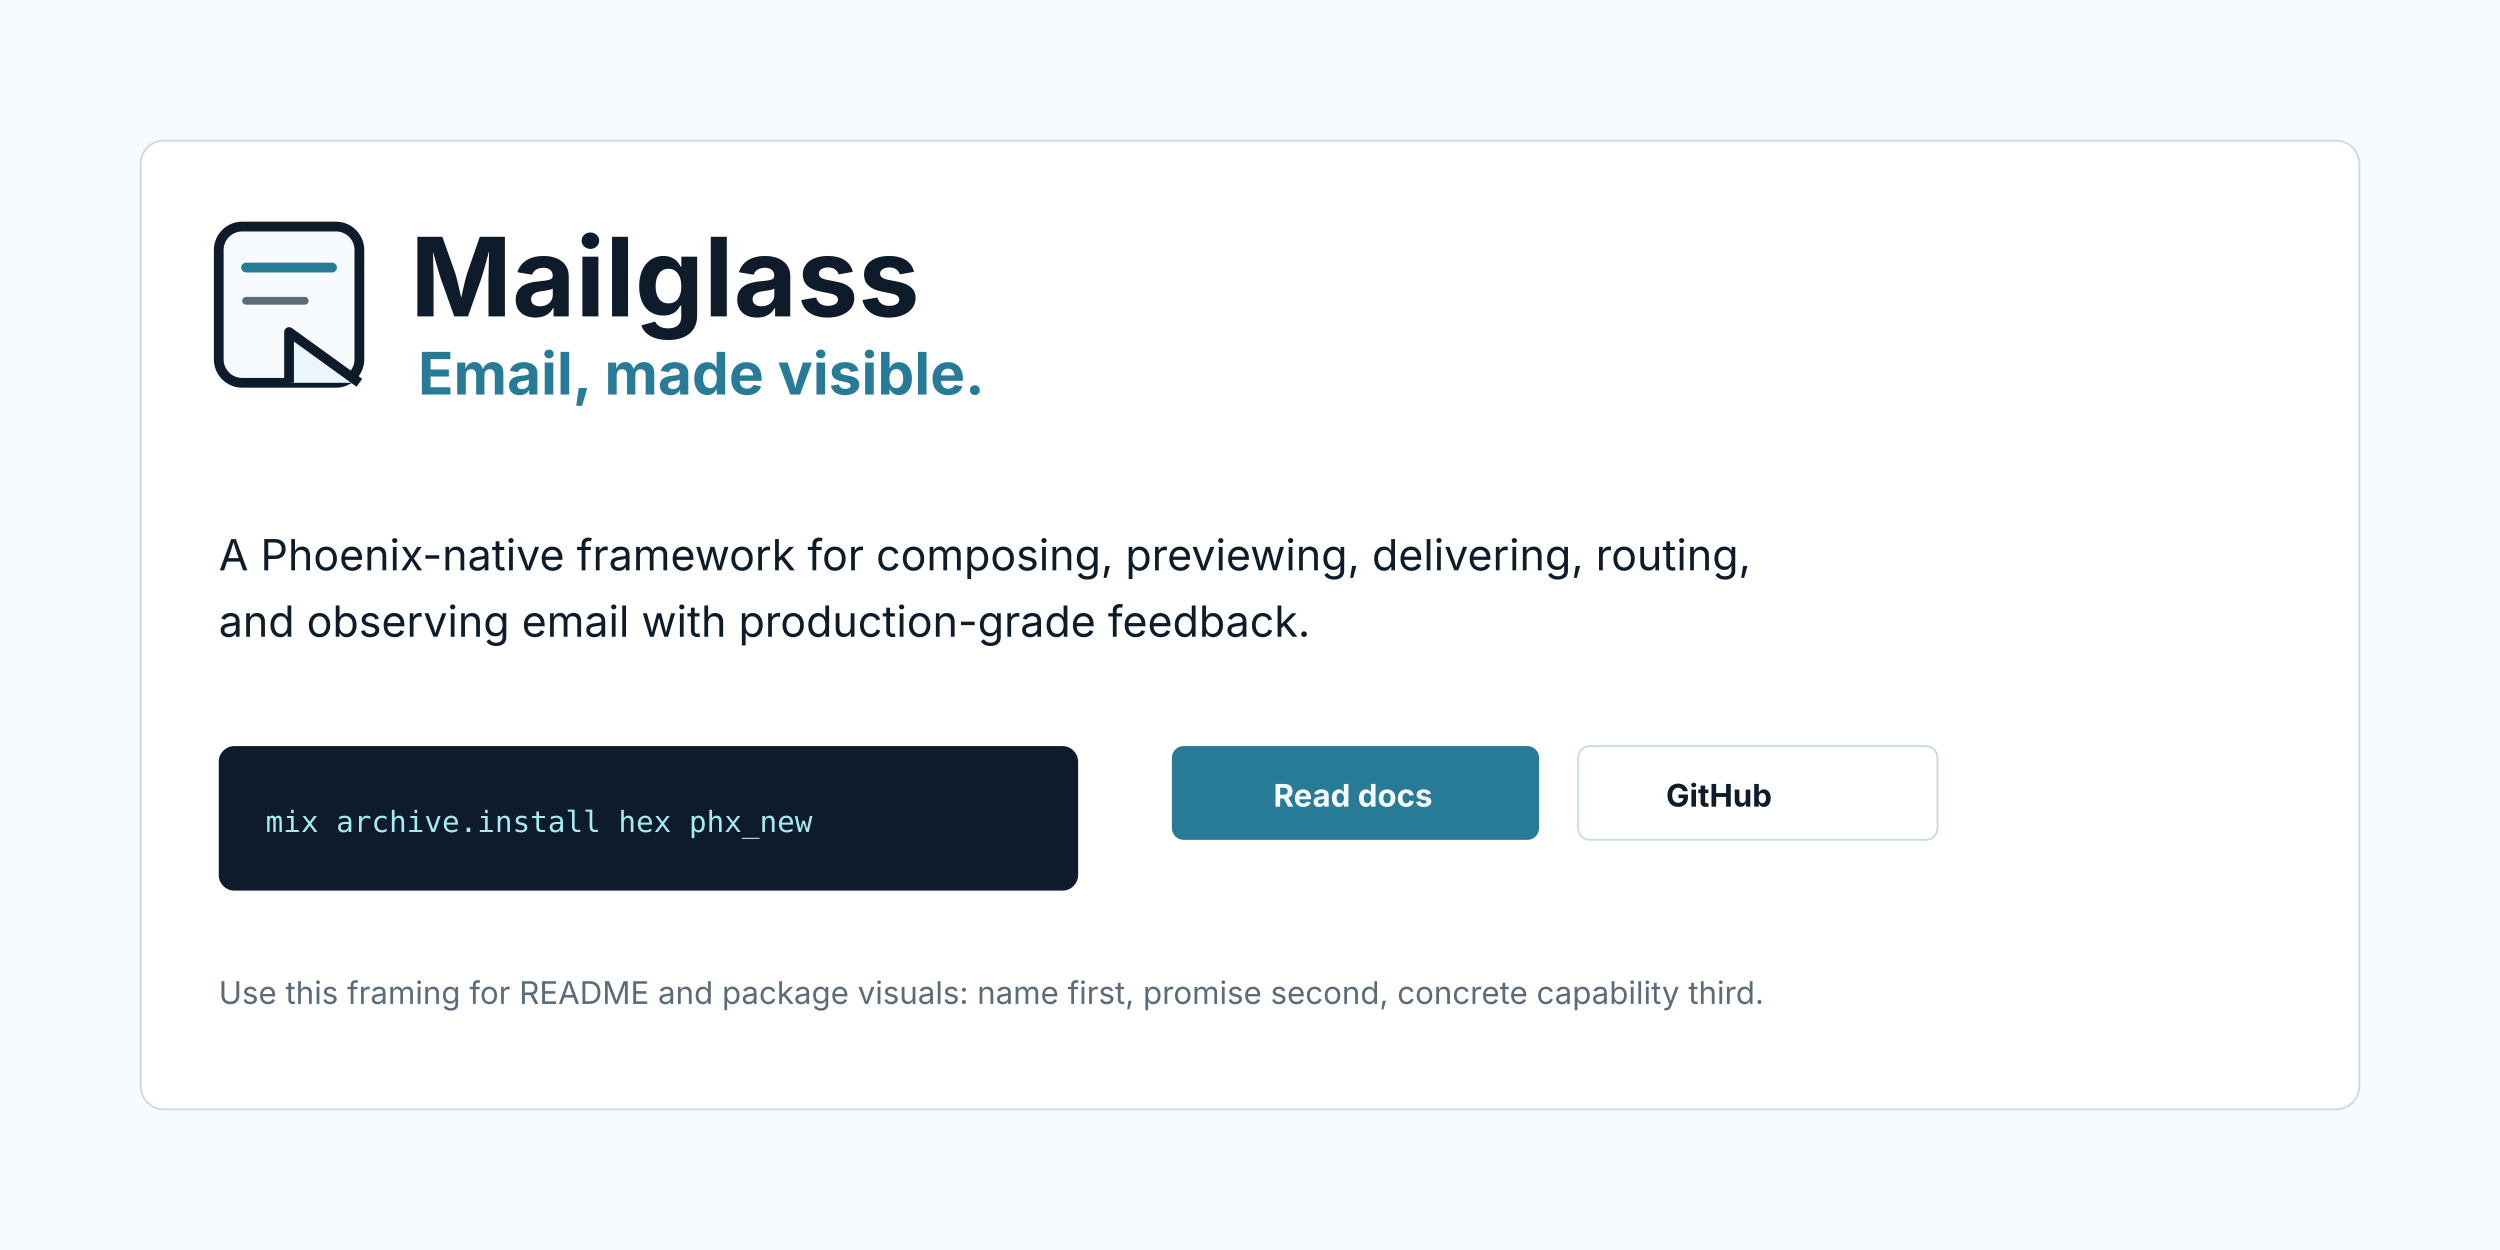
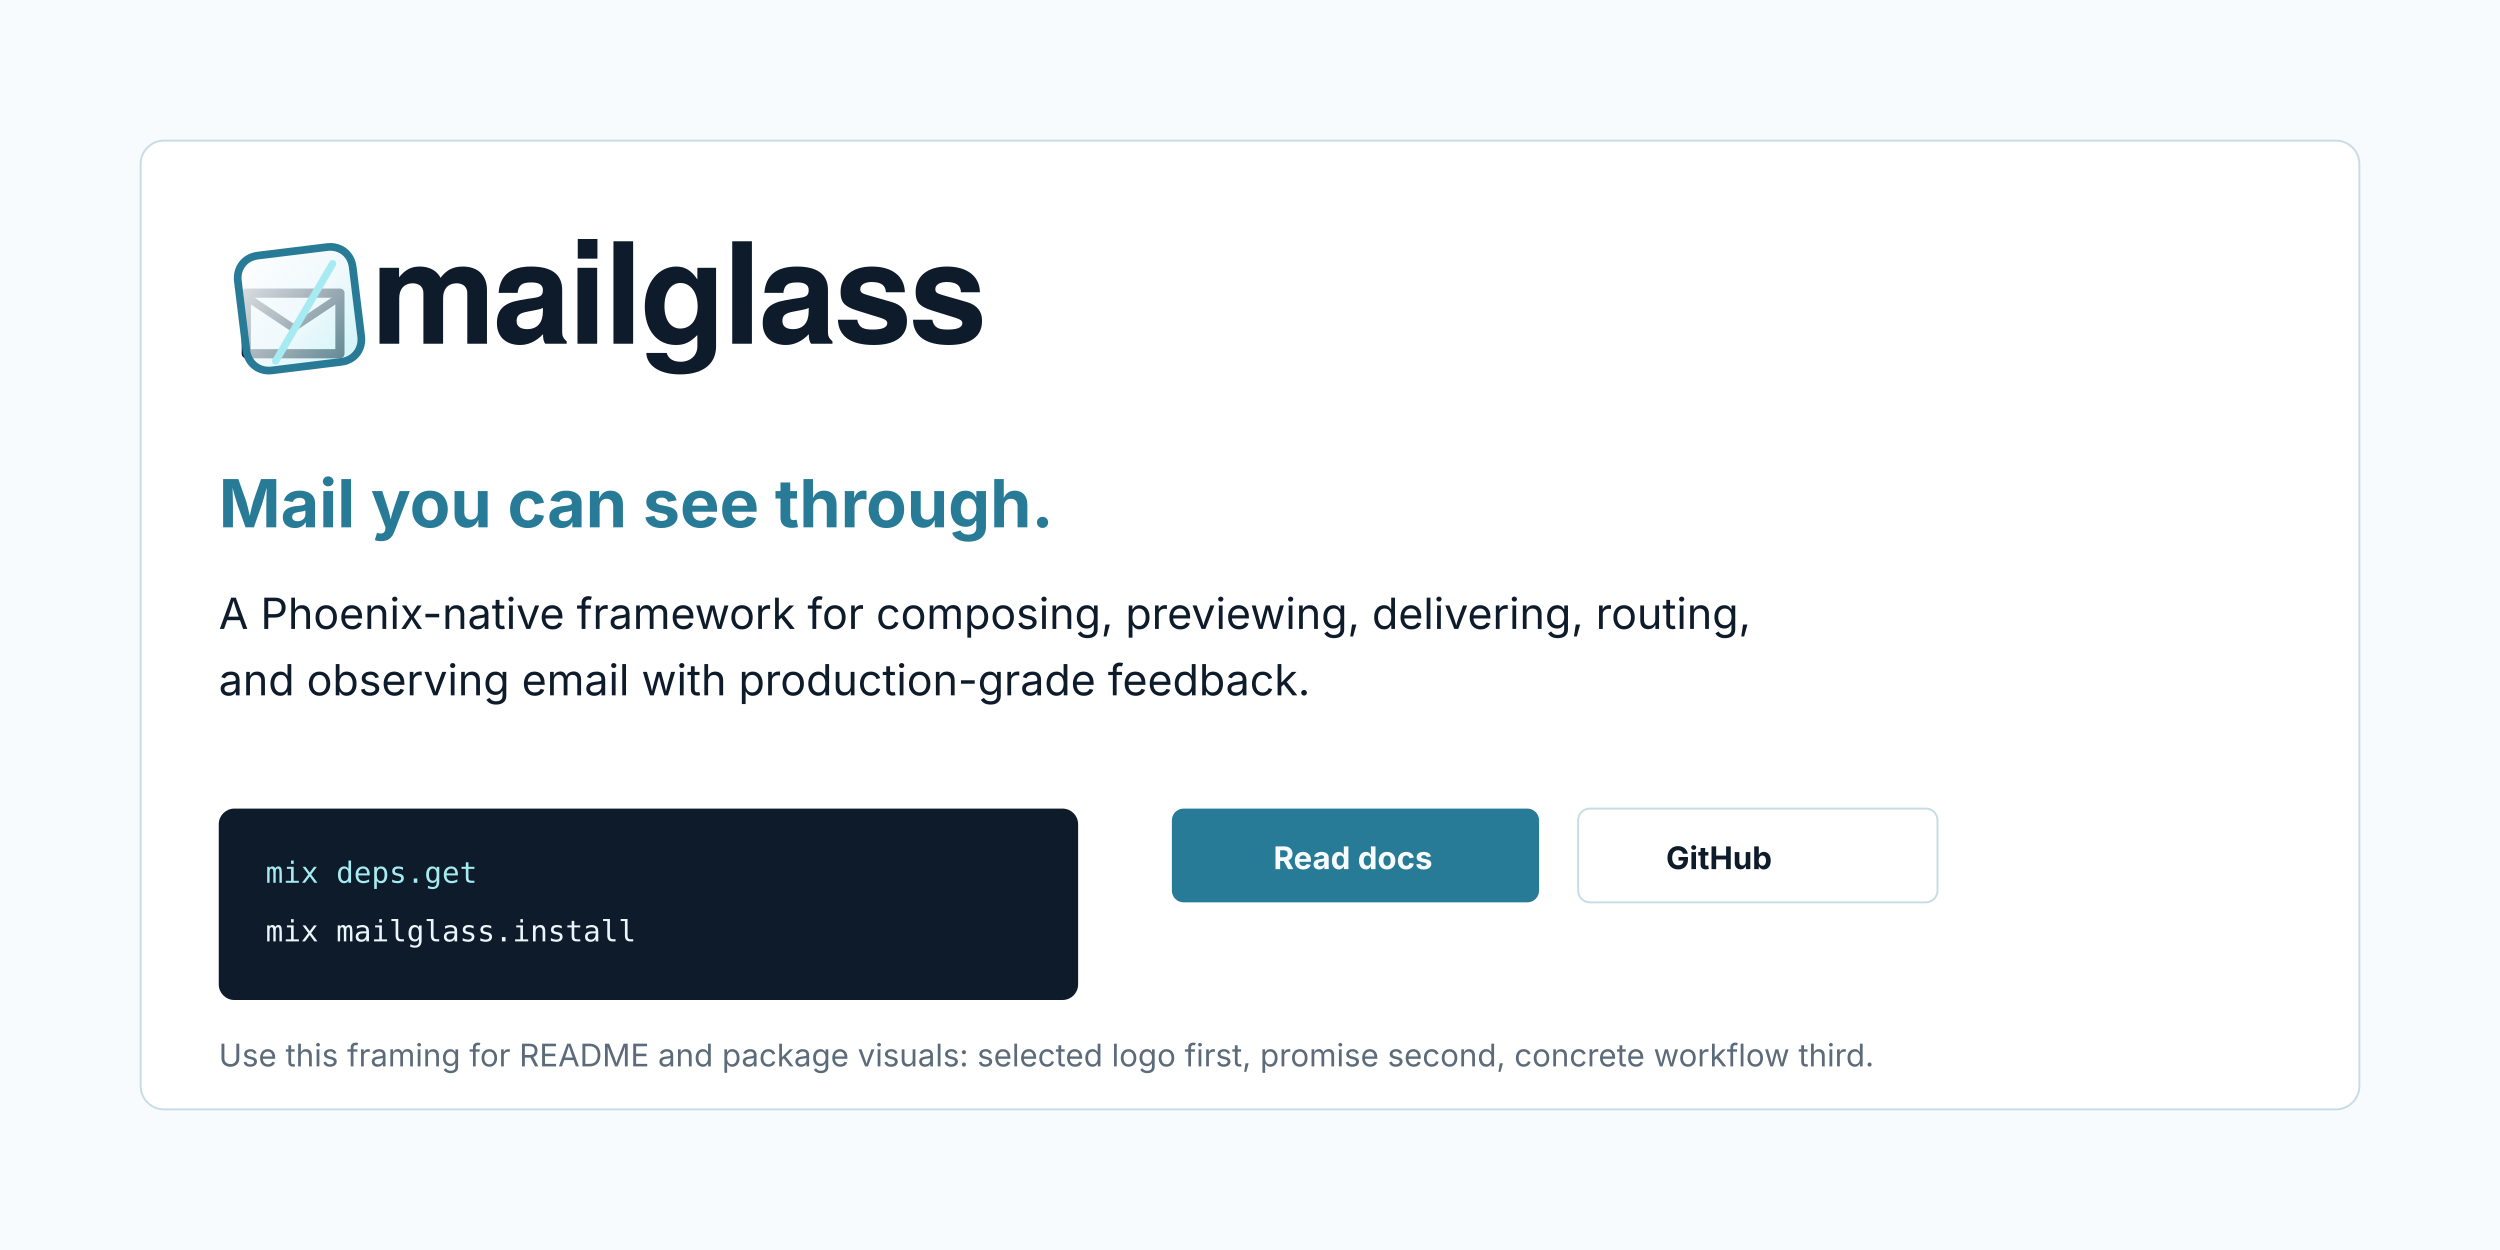
- <svg xmlns="http://www.w3.org/2000/svg" width="1280" height="640" viewBox="0 0 1280 640" role="img" aria-labelledby="title desc">
+ <svg xmlns="http://www.w3.org/2000/svg" width="1280" height="640" viewBox="0 0 1280 640" role="img" aria-labelledby="mg-readme-header-title mg-readme-header-desc">
+   <defs>
+     <linearGradient id="mg-readme-header-pane" x1="14" y1="8" x2="72" y2="74" gradientUnits="userSpaceOnUse">
+       <stop offset="0" stop-color="#FFFFFF" stop-opacity="0.94" />
+       <stop offset="0.54" stop-color="#EAF6FB" stop-opacity="0.68" />
+       <stop offset="1" stop-color="#A6EAF2" stop-opacity="0.5" />
+     </linearGradient>
+   </defs>
  <rect width="1280" height="640" fill="#F8FBFD" />
  <rect x="72" y="72" width="1136" height="496" rx="12" fill="#FFFFFF" stroke="#C7DCE5" />
-   <g transform="translate(112 116)">
-     <rect x="0" y="0" width="72" height="80" rx="12" fill="#F8FBFD" stroke="#0D1B2A" stroke-width="5" />
-     <path d="M14 21h44" stroke="#277B96" stroke-width="5" stroke-linecap="round" />
-     <path d="M14 38h30" stroke="#5C6B7A" stroke-width="4" stroke-linecap="round" />
-     <path d="M36 80V54l36 26" fill="#EAF6FB" stroke="#0D1B2A" stroke-width="5" stroke-linejoin="round" />
+   <g transform="translate(112 120)">
+     <g transform="translate(0 0) scale(0.94)" color="#0D1B2A" fill="none" stroke-linecap="round" stroke-linejoin="round">
+       <path d="M15 32h51v33H15z" stroke="currentColor" stroke-width="5" />
+       <path d="M18 36l22.5 15L63 36" stroke="currentColor" stroke-width="4.2" />
+       <path d="M25 9h38c7.2 0 12.5 5.3 12.5 12.5v38c0 7.2-5.3 12.5-12.5 12.5H25c-7.2 0-12.5-5.3-12.5-12.5v-38C12.5 14.3 17.8 9 25 9z" fill="url(#mg-readme-header-pane)" stroke="#277B96" stroke-width="4.2" transform="rotate(-7 44 40.5)" />
+       <path d="M62 16L31 69" stroke="#A6EAF2" stroke-width="4" />
+     </g>
+     <text x="78" y="56" fill="#0D1B2A" font-family="Avenir Next, Avenir, Helvetica Neue, sans-serif" font-size="72" font-weight="900" letter-spacing="-1.6">mailglass</text>
  </g>
-   <text x="210" y="162" fill="#0D1B2A" font-family="Inter Tight, Inter, sans-serif" font-size="56" font-weight="700">Mailglass</text>
-   <text x="214" y="202" fill="#277B96" font-family="Inter Tight, Inter, sans-serif" font-size="30" font-weight="700">Email, made visible.</text>
-   <text x="112" y="292" fill="#0D1B2A" font-family="Inter, sans-serif" font-size="22">A Phoenix-native framework for composing, previewing, delivering, routing,</text>
-   <text x="112" y="326" fill="#0D1B2A" font-family="Inter, sans-serif" font-size="22">and observing email with production-grade feedback.</text>
-   <g transform="translate(112 382)" font-family="IBM Plex Mono, ui-monospace, monospace" font-size="15">
-     <rect width="440" height="74" rx="8" fill="#0D1B2A" />
-     <text x="24" y="44" fill="#A6EAF2">mix archive.install hex phx_new</text>
+   <text x="112" y="270" fill="#277B96" font-family="Inter Tight, Inter, sans-serif" font-size="34" font-weight="700">Mail you can see through.</text>
+   <text x="112" y="322" fill="#0D1B2A" font-family="Inter, sans-serif" font-size="22">A Phoenix-native framework for composing, previewing, delivering, routing,</text>
+   <text x="112" y="356" fill="#0D1B2A" font-family="Inter, sans-serif" font-size="22">and observing email with production-grade feedback.</text>
+   <g transform="translate(112 414)" font-family="IBM Plex Mono, ui-monospace, monospace" font-size="15">
+     <rect width="440" height="98" rx="8" fill="#0D1B2A" />
+     <text x="24" y="38" fill="#A6EAF2">mix deps.get</text>
+     <text x="24" y="68" fill="#EAF6FB">mix mailglass.install</text>
  </g>
-   <g transform="translate(600 382)" font-family="Inter, sans-serif">
+   <g transform="translate(600 414)" font-family="Inter, sans-serif">
    <rect width="188" height="48" rx="6" fill="#277B96" />
    <text x="52" y="31" fill="#F8FBFD" font-size="16" font-weight="700">Read docs</text>
    <rect x="208" width="184" height="48" rx="6" fill="#FFFFFF" stroke="#C7DCE5" />
    <text x="253" y="31" fill="#0D1B2A" font-size="16" font-weight="700">GitHub</text>
  </g>
-   <text x="112" y="514" fill="#5C6B7A" font-family="Inter, sans-serif" font-size="16">Use this framing for README and package visuals: name first, promise second, concrete capability third.</text>
+   <text x="112" y="546" fill="#5C6B7A" font-family="Inter, sans-serif" font-size="16">Use this framing for README and package visuals: selected logo first, promise second, concrete workflow third.</text>
</svg>
